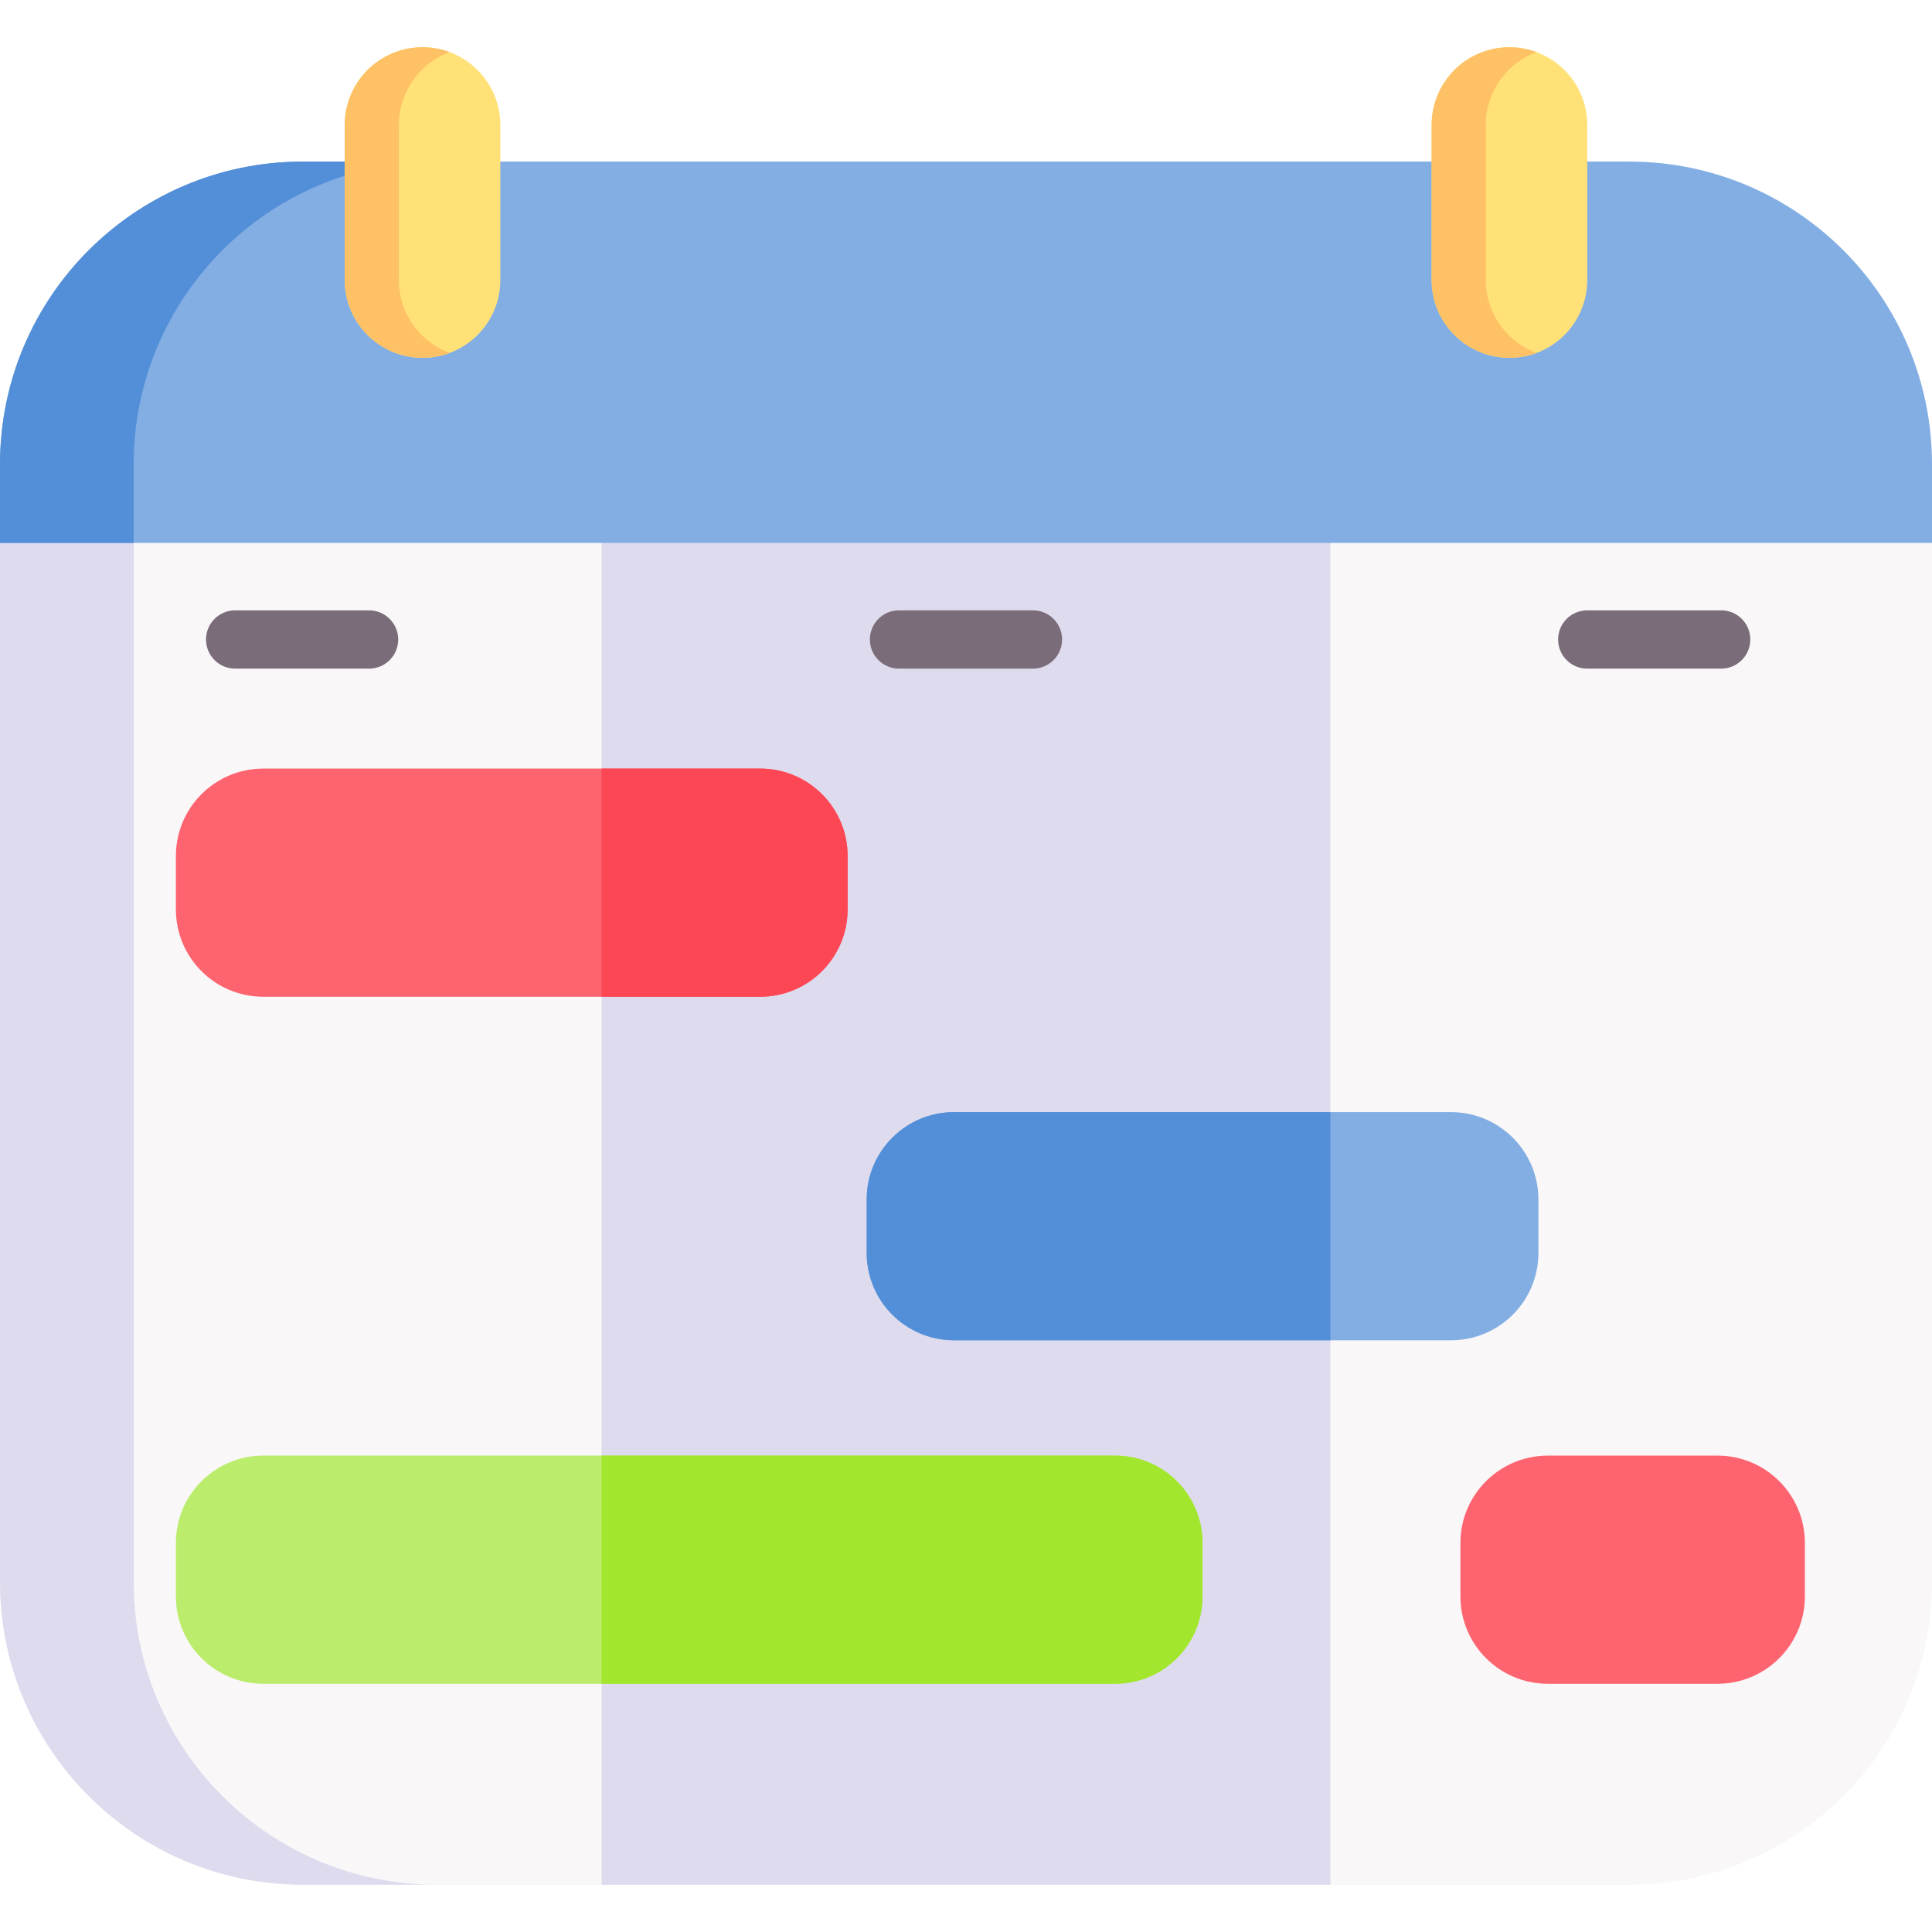
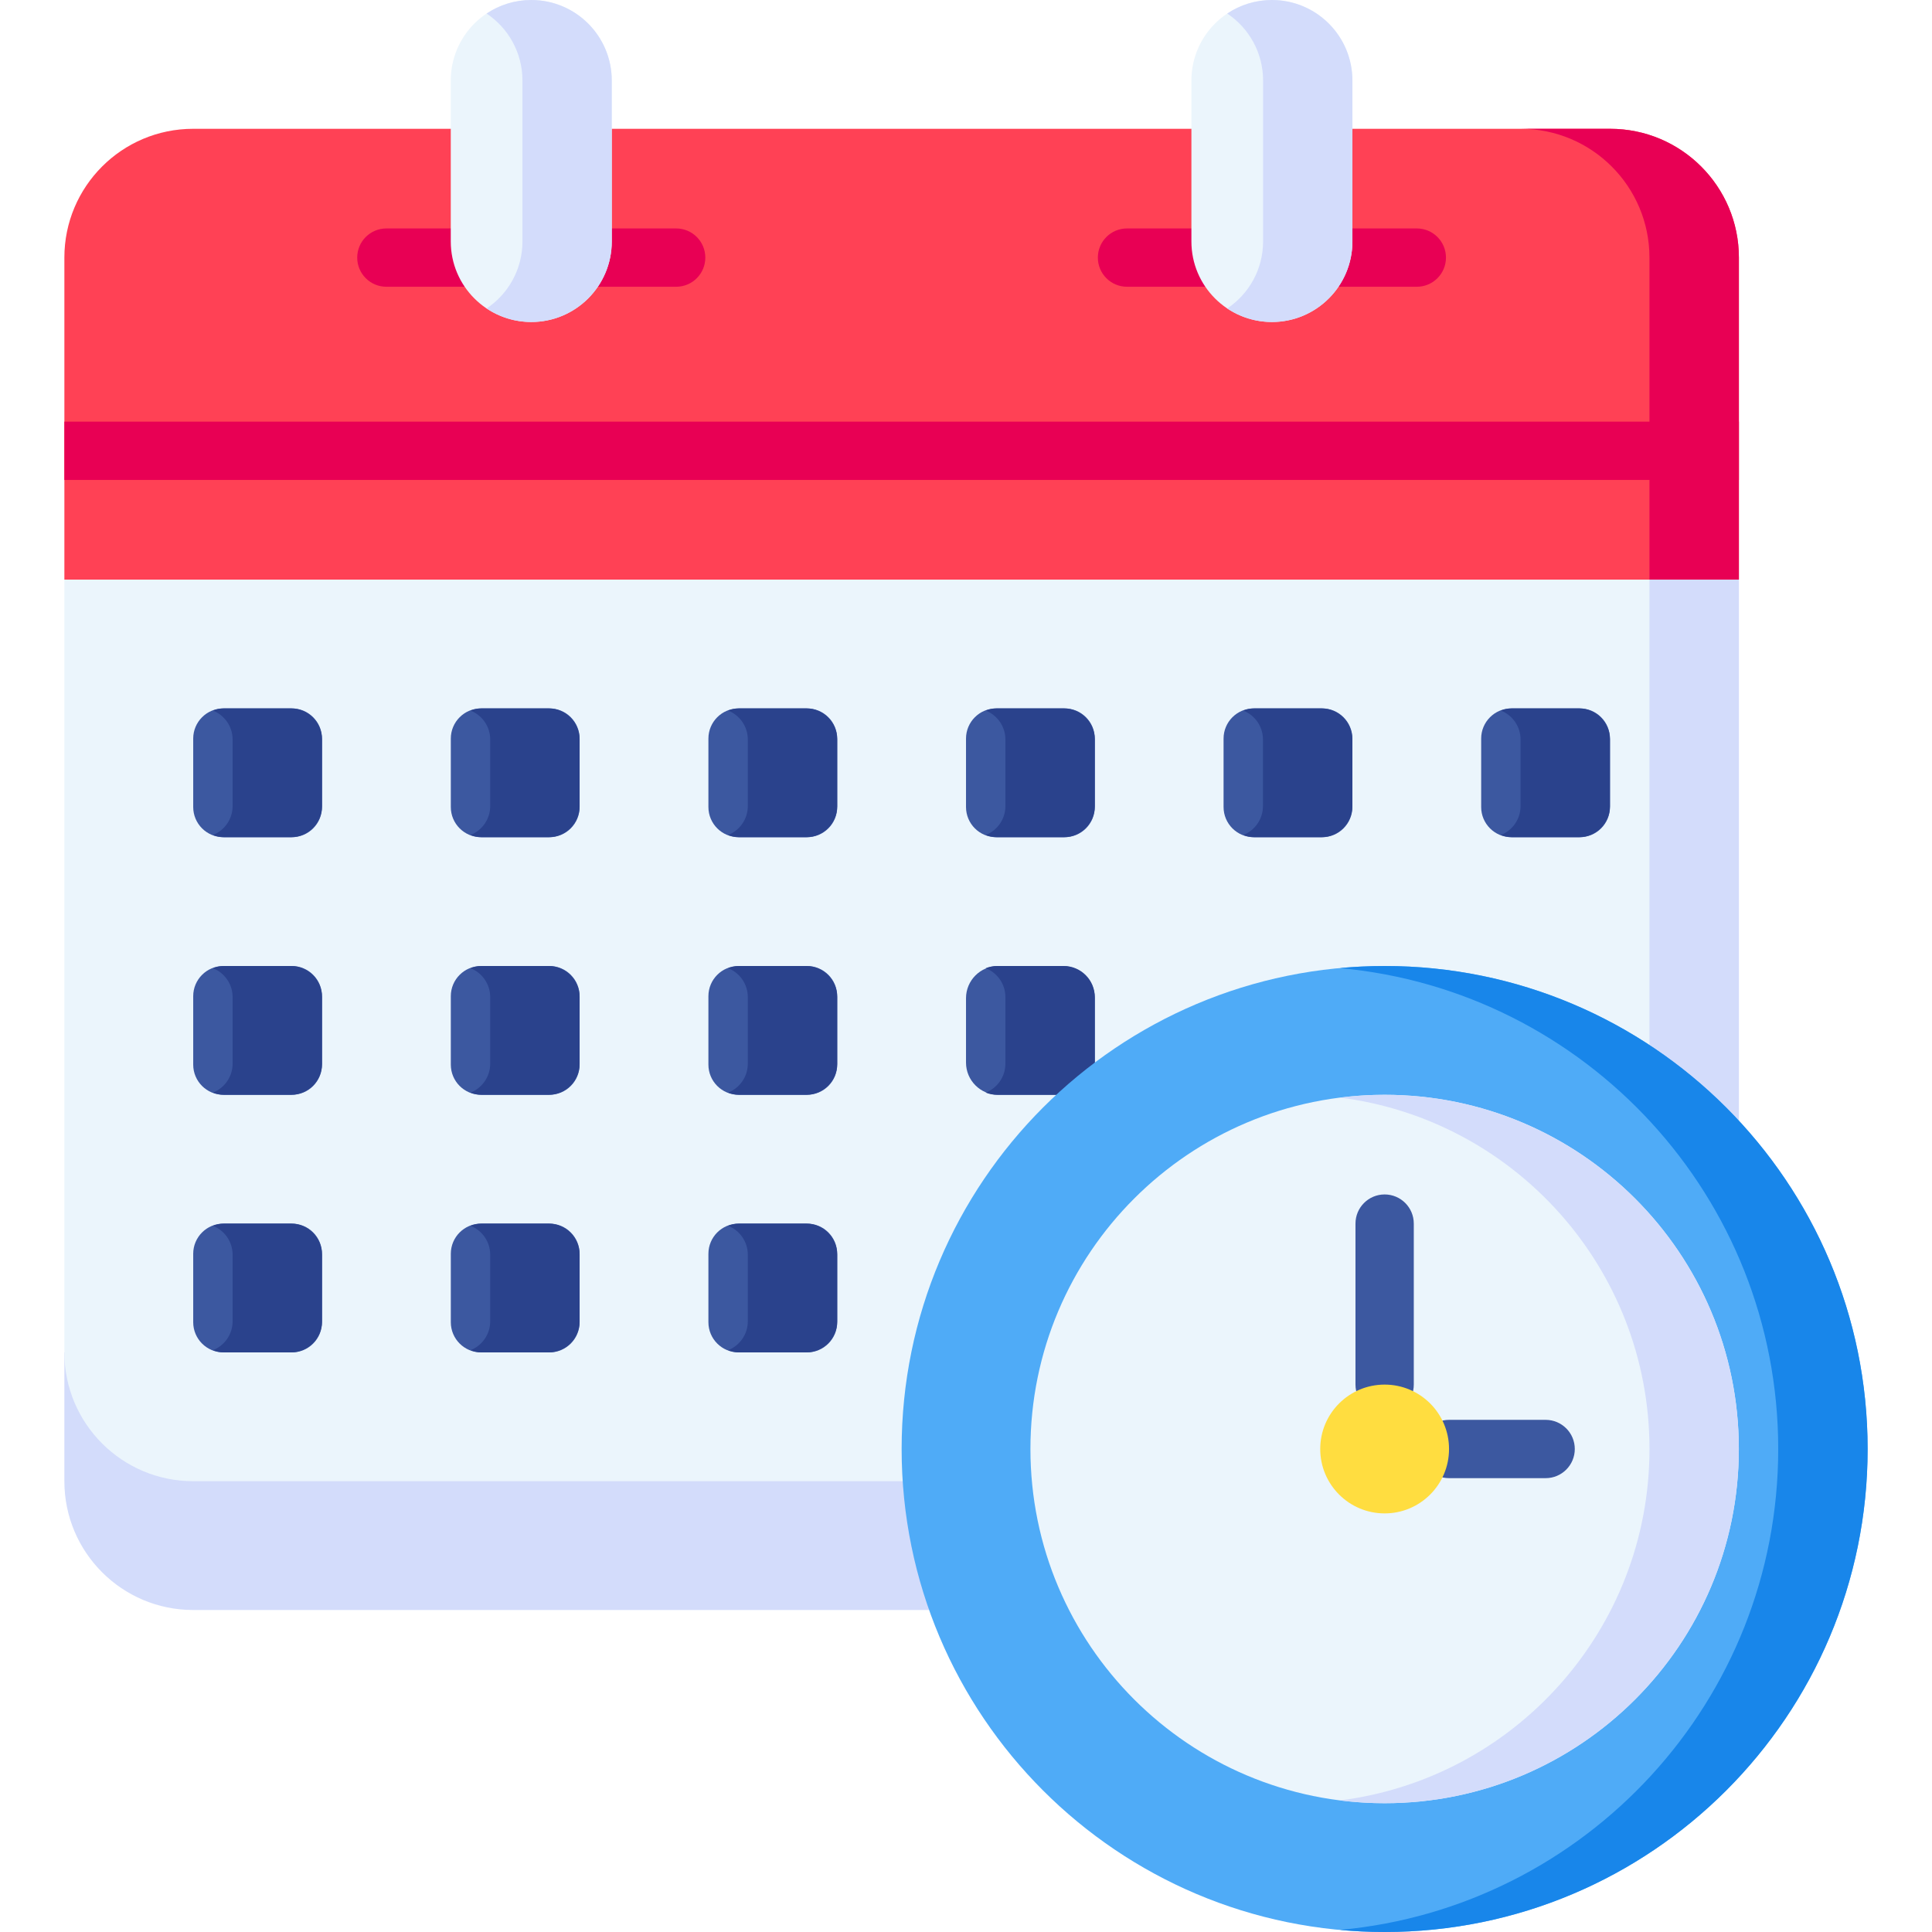
- <svg xmlns="http://www.w3.org/2000/svg" id="Capa_1" enable-background="new 0 0 511.996 511.996" height="512" viewBox="0 0 511.996 511.996" width="512">
+ <svg xmlns="http://www.w3.org/2000/svg" id="Capa_1" enable-background="new 0 0 512 512" height="512" viewBox="0 0 512 512" width="512">
  <g>
-     <path d="m511.996 143.873v275.365c0 44.308-35.922 80.23-80.24 80.23h-351.526c-44.308 0-80.23-35.922-80.23-80.23v-275.365l255.998-55.853z" fill="#f9f7f8" />
-     <path d="m115.658 499.46h-35.427c-44.309 0-80.231-35.912-80.231-80.22v-275.367l15.038-15.8 20.39 15.8v275.367c0 44.308 35.922 80.22 80.23 80.22z" fill="#dedbee" />
-     <path d="m352.571 112.459v387.018h-193.155v-387.018" fill="#dedbee" />
-     <path d="m511.996 123.053v20.82h-511.996v-20.82c0-44.318 35.922-80.23 80.23-80.23h351.526c44.318 0 80.24 35.912 80.24 80.23z" fill="#82aee3" />
-     <path d="m115.658 42.822c-44.308 0-80.231 35.912-80.231 80.23v20.82h-35.427v-20.82c0-44.318 35.922-80.23 80.231-80.23z" fill="#528fd8" />
-     <path d="m224.627 226.844v14.144c0 12.795-10.374 23.158-23.158 23.158h-131.699c-12.795 0-23.158-10.363-23.158-23.158v-14.144c0-12.795 10.364-23.158 23.158-23.158h131.698c12.785-.001 23.159 10.363 23.159 23.158z" fill="#fe646f" />
-     <path d="m407.69 317.871v14.155c0 12.784-10.364 23.158-23.158 23.158h-131.699c-12.795 0-23.158-10.374-23.158-23.158v-14.155c0-12.785 10.364-23.148 23.158-23.148h131.698c12.795-.001 23.159 10.363 23.159 23.148z" fill="#82aee3" />
-     <path d="m318.682 408.908v14.144c0 12.795-10.364 23.159-23.158 23.159h-225.754c-12.795 0-23.158-10.364-23.158-23.159v-14.144c0-12.795 10.364-23.158 23.158-23.158h225.754c12.795-.001 23.158 10.363 23.158 23.158z" fill="#bbec6c" />
-     <path d="m455.155 446.212h-44.976c-12.789 0-23.156-10.367-23.156-23.156v-14.15c0-12.789 10.367-23.156 23.156-23.156h44.976c12.789 0 23.156 10.367 23.156 23.156v14.15c0 12.789-10.367 23.156-23.156 23.156z" fill="#fe646f" />
-     <g fill="#ffe177">
-       <path d="m111.974 94.821c-11.389 0-20.622-9.233-20.622-20.622v-41.056c0-11.389 9.233-20.622 20.622-20.622 11.389 0 20.622 9.233 20.622 20.622v41.056c0 11.389-9.233 20.622-20.622 20.622z" />
-       <path d="m400.014 94.821c-11.389 0-20.622-9.233-20.622-20.622v-41.056c0-11.389 9.233-20.622 20.622-20.622 11.389 0 20.622 9.233 20.622 20.622v41.056c0 11.389-9.233 20.622-20.622 20.622z" />
+     <g>
+       <path d="m246.23 426.666h-195.039c-18.851 0-34.132-15.282-34.132-34.132v-34.134h261.957z" fill="#d3dcfb" />
+       <path d="m460.825 153.6v143.398 95.534h-409.634c-18.851 0-34.132-15.282-34.132-34.133v-204.799l238.95-85.334z" fill="#ebf5fc" />
+       <g fill="#3c58a0">
+         <path d="m77.336 221.867h-18.133c-4.418 0-8-3.582-8-8v-18.133c0-4.418 3.582-8 8-8h18.133c4.418 0 8 3.582 8 8v18.133c0 4.418-3.582 8-8 8z" />
+         <path d="m145.603 221.867h-18.133c-4.418 0-8-3.582-8-8v-18.133c0-4.418 3.582-8 8-8h18.133c4.418 0 8 3.582 8 8v18.133c0 4.418-3.582 8-8 8z" />
+         <path d="m213.869 221.867h-18.133c-4.418 0-8-3.582-8-8v-18.133c0-4.418 3.582-8 8-8h18.133c4.418 0 8 3.582 8 8v18.133c0 4.418-3.581 8-8 8z" />
+         <path d="m282.136 221.867h-18.133c-4.418 0-8-3.582-8-8v-18.133c0-4.418 3.582-8 8-8h18.133c4.418 0 8 3.582 8 8v18.133c0 4.418-3.582 8-8 8z" />
+         <path d="m350.391 221.867h-18.133c-4.418 0-8-3.582-8-8v-18.133c0-4.418 3.582-8 8-8h18.133c4.418 0 8 3.582 8 8v18.133c0 4.418-3.581 8-8 8z" />
+         <path d="m418.658 221.867h-18.133c-4.418 0-8-3.582-8-8v-18.133c0-4.418 3.582-8 8-8h18.133c4.418 0 8 3.582 8 8v18.133c0 4.418-3.582 8-8 8z" />
+         <path d="m77.336 290.133h-18.133c-4.418 0-8-3.582-8-8v-18.133c0-4.418 3.582-8 8-8h18.133c4.418 0 8 3.582 8 8v18.133c0 4.419-3.582 8-8 8z" />
+         <path d="m145.603 290.133h-18.133c-4.418 0-8-3.582-8-8v-18.133c0-4.418 3.582-8 8-8h18.133c4.418 0 8 3.582 8 8v18.133c0 4.419-3.582 8-8 8z" />
+         <path d="m213.869 290.133h-18.133c-4.418 0-8-3.582-8-8v-18.133c0-4.418 3.582-8 8-8h18.133c4.418 0 8 3.582 8 8v18.133c0 4.419-3.581 8-8 8z" />
+         <path d="m290.136 290.133v-25.6c0-4.713-3.82-8.533-8.533-8.533h-17.067c-4.713 0-8.533 3.82-8.533 8.533v17.067c0 4.713 3.821 8.533 8.533 8.533z" />
+         <path d="m77.336 358.4h-18.133c-4.418 0-8-3.582-8-8v-18.133c0-4.418 3.582-8 8-8h18.133c4.418 0 8 3.582 8 8v18.133c0 4.418-3.582 8-8 8z" />
+         <path d="m145.603 358.4h-18.133c-4.418 0-8-3.582-8-8v-18.133c0-4.418 3.582-8 8-8h18.133c4.418 0 8 3.582 8 8v18.133c0 4.418-3.582 8-8 8z" />
+         <path d="m213.869 358.4h-18.133c-4.418 0-8-3.582-8-8v-18.133c0-4.418 3.582-8 8-8h18.133c4.418 0 8 3.582 8 8v18.133c0 4.418-3.581 8-8 8z" />
+       </g>
+       <path d="m418.417 187.733h-17.65c-1.068 0-2.085.21-3.022.579 3.055 1.206 5.219 4.178 5.219 7.662v17.65c0 3.484-2.165 6.456-5.219 7.662.937.37 1.954.58 3.022.58h17.65c4.552 0 8.242-3.69 8.242-8.241v-17.65c-.001-4.552-3.691-8.242-8.242-8.242z" fill="#2a428c" />
+       <path d="m350.15 187.733h-17.65c-1.068 0-2.085.21-3.022.579 3.055 1.206 5.219 4.178 5.219 7.662v17.65c0 3.484-2.165 6.456-5.219 7.662.937.37 1.954.58 3.022.58h17.65c4.552 0 8.241-3.69 8.241-8.241v-17.65c0-4.552-3.689-8.242-8.241-8.242z" fill="#2a428c" />
+       <path d="m281.895 187.733h-17.65c-1.068 0-2.085.21-3.022.579 3.055 1.206 5.22 4.178 5.22 7.662v17.65c0 3.484-2.165 6.456-5.22 7.662.937.37 1.954.58 3.022.58h17.65c4.552 0 8.242-3.69 8.242-8.241v-17.65c-.001-4.552-3.691-8.242-8.242-8.242z" fill="#2a428c" />
+       <path d="m213.628 187.733h-17.65c-1.068 0-2.085.21-3.022.579 3.055 1.206 5.22 4.178 5.22 7.662v17.65c0 3.484-2.165 6.456-5.22 7.662.937.37 1.954.58 3.022.58h17.65c4.552 0 8.242-3.69 8.242-8.241v-17.65c-.001-4.552-3.69-8.242-8.242-8.242z" fill="#2a428c" />
+       <path d="m145.361 187.733h-17.65c-1.068 0-2.085.21-3.022.579 3.055 1.206 5.219 4.178 5.219 7.662v17.65c0 3.484-2.165 6.456-5.219 7.662.937.37 1.954.58 3.022.58h17.65c4.552 0 8.242-3.69 8.242-8.241v-17.65c0-4.552-3.69-8.242-8.242-8.242z" fill="#2a428c" />
+       <path d="m77.095 187.733h-17.65c-1.068 0-2.085.21-3.022.579 3.055 1.206 5.22 4.178 5.22 7.662v17.65c0 3.484-2.165 6.456-5.22 7.662.937.37 1.954.58 3.022.58h17.65c4.552 0 8.242-3.69 8.242-8.241v-17.65c-.001-4.552-3.691-8.242-8.242-8.242z" fill="#2a428c" />
+       <path d="m77.095 256h-17.65c-1.068 0-2.085.21-3.022.579 3.055 1.206 5.22 4.178 5.22 7.662v17.651c0 3.484-2.165 6.456-5.22 7.662.937.37 1.954.58 3.022.58h17.65c4.552 0 8.242-3.69 8.242-8.241v-17.651c-.001-4.552-3.691-8.242-8.242-8.242z" fill="#2a428c" />
+       <path d="m77.095 324.267h-17.65c-1.068 0-2.085.21-3.022.579 3.055 1.206 5.22 4.178 5.22 7.662v17.651c0 3.484-2.165 6.456-5.22 7.662.937.37 1.954.58 3.022.58h17.65c4.552 0 8.242-3.69 8.242-8.241v-17.651c-.001-4.553-3.691-8.242-8.242-8.242z" fill="#2a428c" />
+       <path d="m145.361 256h-17.65c-1.068 0-2.085.21-3.022.579 3.055 1.206 5.219 4.178 5.219 7.662v17.651c0 3.484-2.165 6.456-5.219 7.662.937.37 1.954.58 3.022.58h17.65c4.552 0 8.242-3.69 8.242-8.241v-17.651c0-4.552-3.69-8.242-8.242-8.242z" fill="#2a428c" />
+       <path d="m145.361 324.267h-17.65c-1.068 0-2.085.21-3.022.579 3.055 1.206 5.219 4.178 5.219 7.662v17.651c0 3.484-2.165 6.456-5.219 7.662.937.37 1.954.58 3.022.58h17.65c4.552 0 8.242-3.69 8.242-8.241v-17.651c0-4.553-3.69-8.242-8.242-8.242z" fill="#2a428c" />
+       <path d="m213.628 256h-17.65c-1.068 0-2.085.21-3.022.579 3.055 1.206 5.22 4.178 5.22 7.662v17.651c0 3.484-2.165 6.456-5.22 7.662.937.37 1.954.58 3.022.58h17.65c4.552 0 8.242-3.69 8.242-8.241v-17.651c-.001-4.552-3.69-8.242-8.242-8.242z" fill="#2a428c" />
+       <path d="m290.136 290.133v-25.892c0-4.552-3.69-8.241-8.242-8.241h-17.65c-1.068 0-2.085.21-3.022.579 3.055 1.206 5.22 4.178 5.22 7.662v17.651c0 3.484-2.165 6.456-5.22 7.662.937.37 1.954.58 3.022.58h25.892z" fill="#2a428c" />
+       <path d="m213.628 324.267h-17.65c-1.068 0-2.085.21-3.022.579 3.055 1.206 5.22 4.178 5.22 7.662v17.651c0 3.484-2.165 6.456-5.22 7.662.937.37 1.954.58 3.022.58h17.65c4.552 0 8.242-3.69 8.242-8.241v-17.651c-.001-4.553-3.69-8.242-8.242-8.242z" fill="#2a428c" />
+       <path d="m437.114 143.721v153.277 95.535h23.711v-95.535-143.398z" fill="#d3dcfb" />
+       <path d="m460.825 153.6v-85.334c0-18.851-15.282-34.132-34.132-34.132h-375.502c-18.851 0-34.132 15.281-34.132 34.132v85.334z" fill="#ff4155" />
+       <g>
+         <g>
+           <g>
+             <path d="m124.609 75.993h-22.217c-4.268 0-7.726-3.459-7.726-7.726s3.459-7.726 7.726-7.726h22.217c4.268 0 7.726 3.459 7.726 7.726s-3.459 7.726-7.726 7.726z" fill="#e80054" />
+           </g>
+           <g>
+             <path d="m179.191 75.993h-22.217c-4.268 0-7.726-3.459-7.726-7.726s3.459-7.726 7.726-7.726h22.217c4.268 0 7.726 3.459 7.726 7.726s-3.458 7.726-7.726 7.726z" fill="#e80054" />
+           </g>
+           <g>
+             <path d="m320.887 75.993h-22.218c-4.268 0-7.726-3.459-7.726-7.726s3.459-7.726 7.726-7.726h22.218c4.268 0 7.726 3.459 7.726 7.726s-3.458 7.726-7.726 7.726z" fill="#e80054" />
+           </g>
+           <g>
+             <path d="m375.47 75.993h-22.218c-4.268 0-7.726-3.459-7.726-7.726s3.459-7.726 7.726-7.726h22.218c4.268 0 7.726 3.459 7.726 7.726s-3.459 7.726-7.726 7.726z" fill="#e80054" />
+           </g>
+         </g>
+       </g>
+       <path d="m162.125 64c0 11.782-9.551 21.333-21.333 21.333s-21.333-9.551-21.333-21.333v-42.667c-.001-11.782 9.55-21.333 21.332-21.333s21.333 9.551 21.333 21.333v42.667z" fill="#ebf5fc" />
+       <path d="m358.403 64c0 11.782-9.551 21.333-21.333 21.333s-21.334-9.551-21.334-21.333v-42.667c0-11.782 9.551-21.333 21.333-21.333s21.333 9.551 21.333 21.333v42.667z" fill="#ebf5fc" />
+       <path d="m337.069 0c-4.38 0-8.448 1.324-11.836 3.588 5.725 3.826 9.498 10.343 9.498 17.746v42.666c0 7.402-3.773 13.92-9.498 17.746 3.387 2.263 7.456 3.588 11.836 3.588 11.782 0 21.333-9.551 21.333-21.333v-42.668c.001-11.782-9.55-21.333-21.333-21.333z" fill="#d3dcfb" />
+       <path d="m140.791 0c-4.38 0-8.448 1.324-11.836 3.588 5.725 3.826 9.498 10.343 9.498 17.746v42.666c0 7.402-3.773 13.92-9.498 17.746 3.387 2.263 7.456 3.588 11.836 3.588 11.782 0 21.333-9.551 21.333-21.333v-42.668c.001-11.782-9.55-21.333-21.333-21.333z" fill="#d3dcfb" />
+       <path d="m426.693 34.133h-23.703c18.851 0 34.132 15.281 34.132 34.132v85.335h23.702v-85.334c.001-18.851-15.281-34.133-34.131-34.133z" fill="#e80054" />
+       <path d="m17.058 111.74h443.767v15.453h-443.767z" fill="#e80054" />
    </g>
-     <g fill="#fec165">
-       <path d="m119.146 93.542c-2.225.824-4.646 1.277-7.17 1.277-11.394 0-20.624-9.23-20.624-20.624v-41.052c0-11.394 9.23-20.624 20.624-20.624 2.524 0 4.945.453 7.17 1.277-7.85 2.915-13.444 10.477-13.444 19.347v41.052c0 8.87 5.594 16.432 13.444 19.347z" />
-       <path d="m407.182 93.542c-2.225.824-4.646 1.277-7.17 1.277-11.394 0-20.624-9.23-20.624-20.624v-41.052c0-11.394 9.23-20.624 20.624-20.624 2.524 0 4.945.453 7.17 1.277-7.85 2.915-13.444 10.477-13.444 19.347v41.052c0 8.87 5.594 16.432 13.444 19.347z" />
+     <circle cx="366.942" cy="384" fill="#4fabf7" r="128" />
+     <circle cx="366.942" cy="384" fill="#ebf5fc" r="93.867" />
+     <g>
+       <g>
+         <path d="m366.942 374.659c-4.268 0-7.726-3.459-7.726-7.726v-42.667c0-4.267 3.459-7.726 7.726-7.726 4.268 0 7.726 3.459 7.726 7.726v42.667c0 4.267-3.459 7.726-7.726 7.726z" fill="#3c58a0" />
+       </g>
    </g>
-     <g fill="#7a6d79">
-       <path d="m97.803 177.196h-35.486c-4.267 0-7.726-3.459-7.726-7.726s3.459-7.726 7.726-7.726h35.486c4.267 0 7.726 3.459 7.726 7.726s-3.459 7.726-7.726 7.726z" />
-       <path d="m456.123 177.196h-35.487c-4.268 0-7.726-3.459-7.726-7.726s3.459-7.726 7.726-7.726h35.487c4.268 0 7.726 3.459 7.726 7.726s-3.459 7.726-7.726 7.726z" />
-       <path d="m273.737 177.196h-35.487c-4.267 0-7.726-3.459-7.726-7.726s3.459-7.726 7.726-7.726h35.487c4.268 0 7.726 3.459 7.726 7.726s-3.458 7.726-7.726 7.726z" />
+     <g>
+       <g>
+         <path d="m409.609 391.726h-25.601c-4.268 0-7.726-3.459-7.726-7.726s3.459-7.726 7.726-7.726h25.601c4.268 0 7.726 3.459 7.726 7.726s-3.459 7.726-7.726 7.726z" fill="#3c58a0" />
+       </g>
    </g>
-     <path d="m201.468 264.147h-42.052v-60.461h42.052c12.784 0 23.158 10.364 23.158 23.158v14.144c.001 12.795-10.373 23.159-23.158 23.159z" fill="#fd4755" />
-     <path d="m318.682 408.908v14.144c0 12.795-10.364 23.159-23.158 23.159h-136.108v-60.462h136.108c12.795 0 23.158 10.364 23.158 23.159z" fill="#a2e62e" />
-     <path d="m352.575 294.722v60.462h-99.742c-12.795 0-23.158-10.374-23.158-23.158v-14.155c0-12.785 10.364-23.148 23.158-23.148h99.742z" fill="#528fd8" />
+     <path d="m366.942 256c-3.995 0-7.945.193-11.847.551 65.137 5.979 116.152 60.752 116.152 127.449s-51.016 121.47-116.153 127.449c3.902.358 7.852.551 11.847.551 70.692 0 128-57.308 128-128s-57.307-128-127.999-128z" fill="#1886ea" />
+     <path d="m366.942 290.133c-4.01 0-7.961.253-11.839.741 46.252 5.821 82.028 45.295 82.028 93.126s-35.776 87.305-82.028 93.126c3.878.488 7.829.741 11.839.741 51.841 0 93.867-42.026 93.867-93.867s-42.026-93.867-93.867-93.867z" fill="#d3dcfb" />
+     <circle cx="366.942" cy="384" fill="#ffdd40" r="17.067" />
  </g>
</svg>
